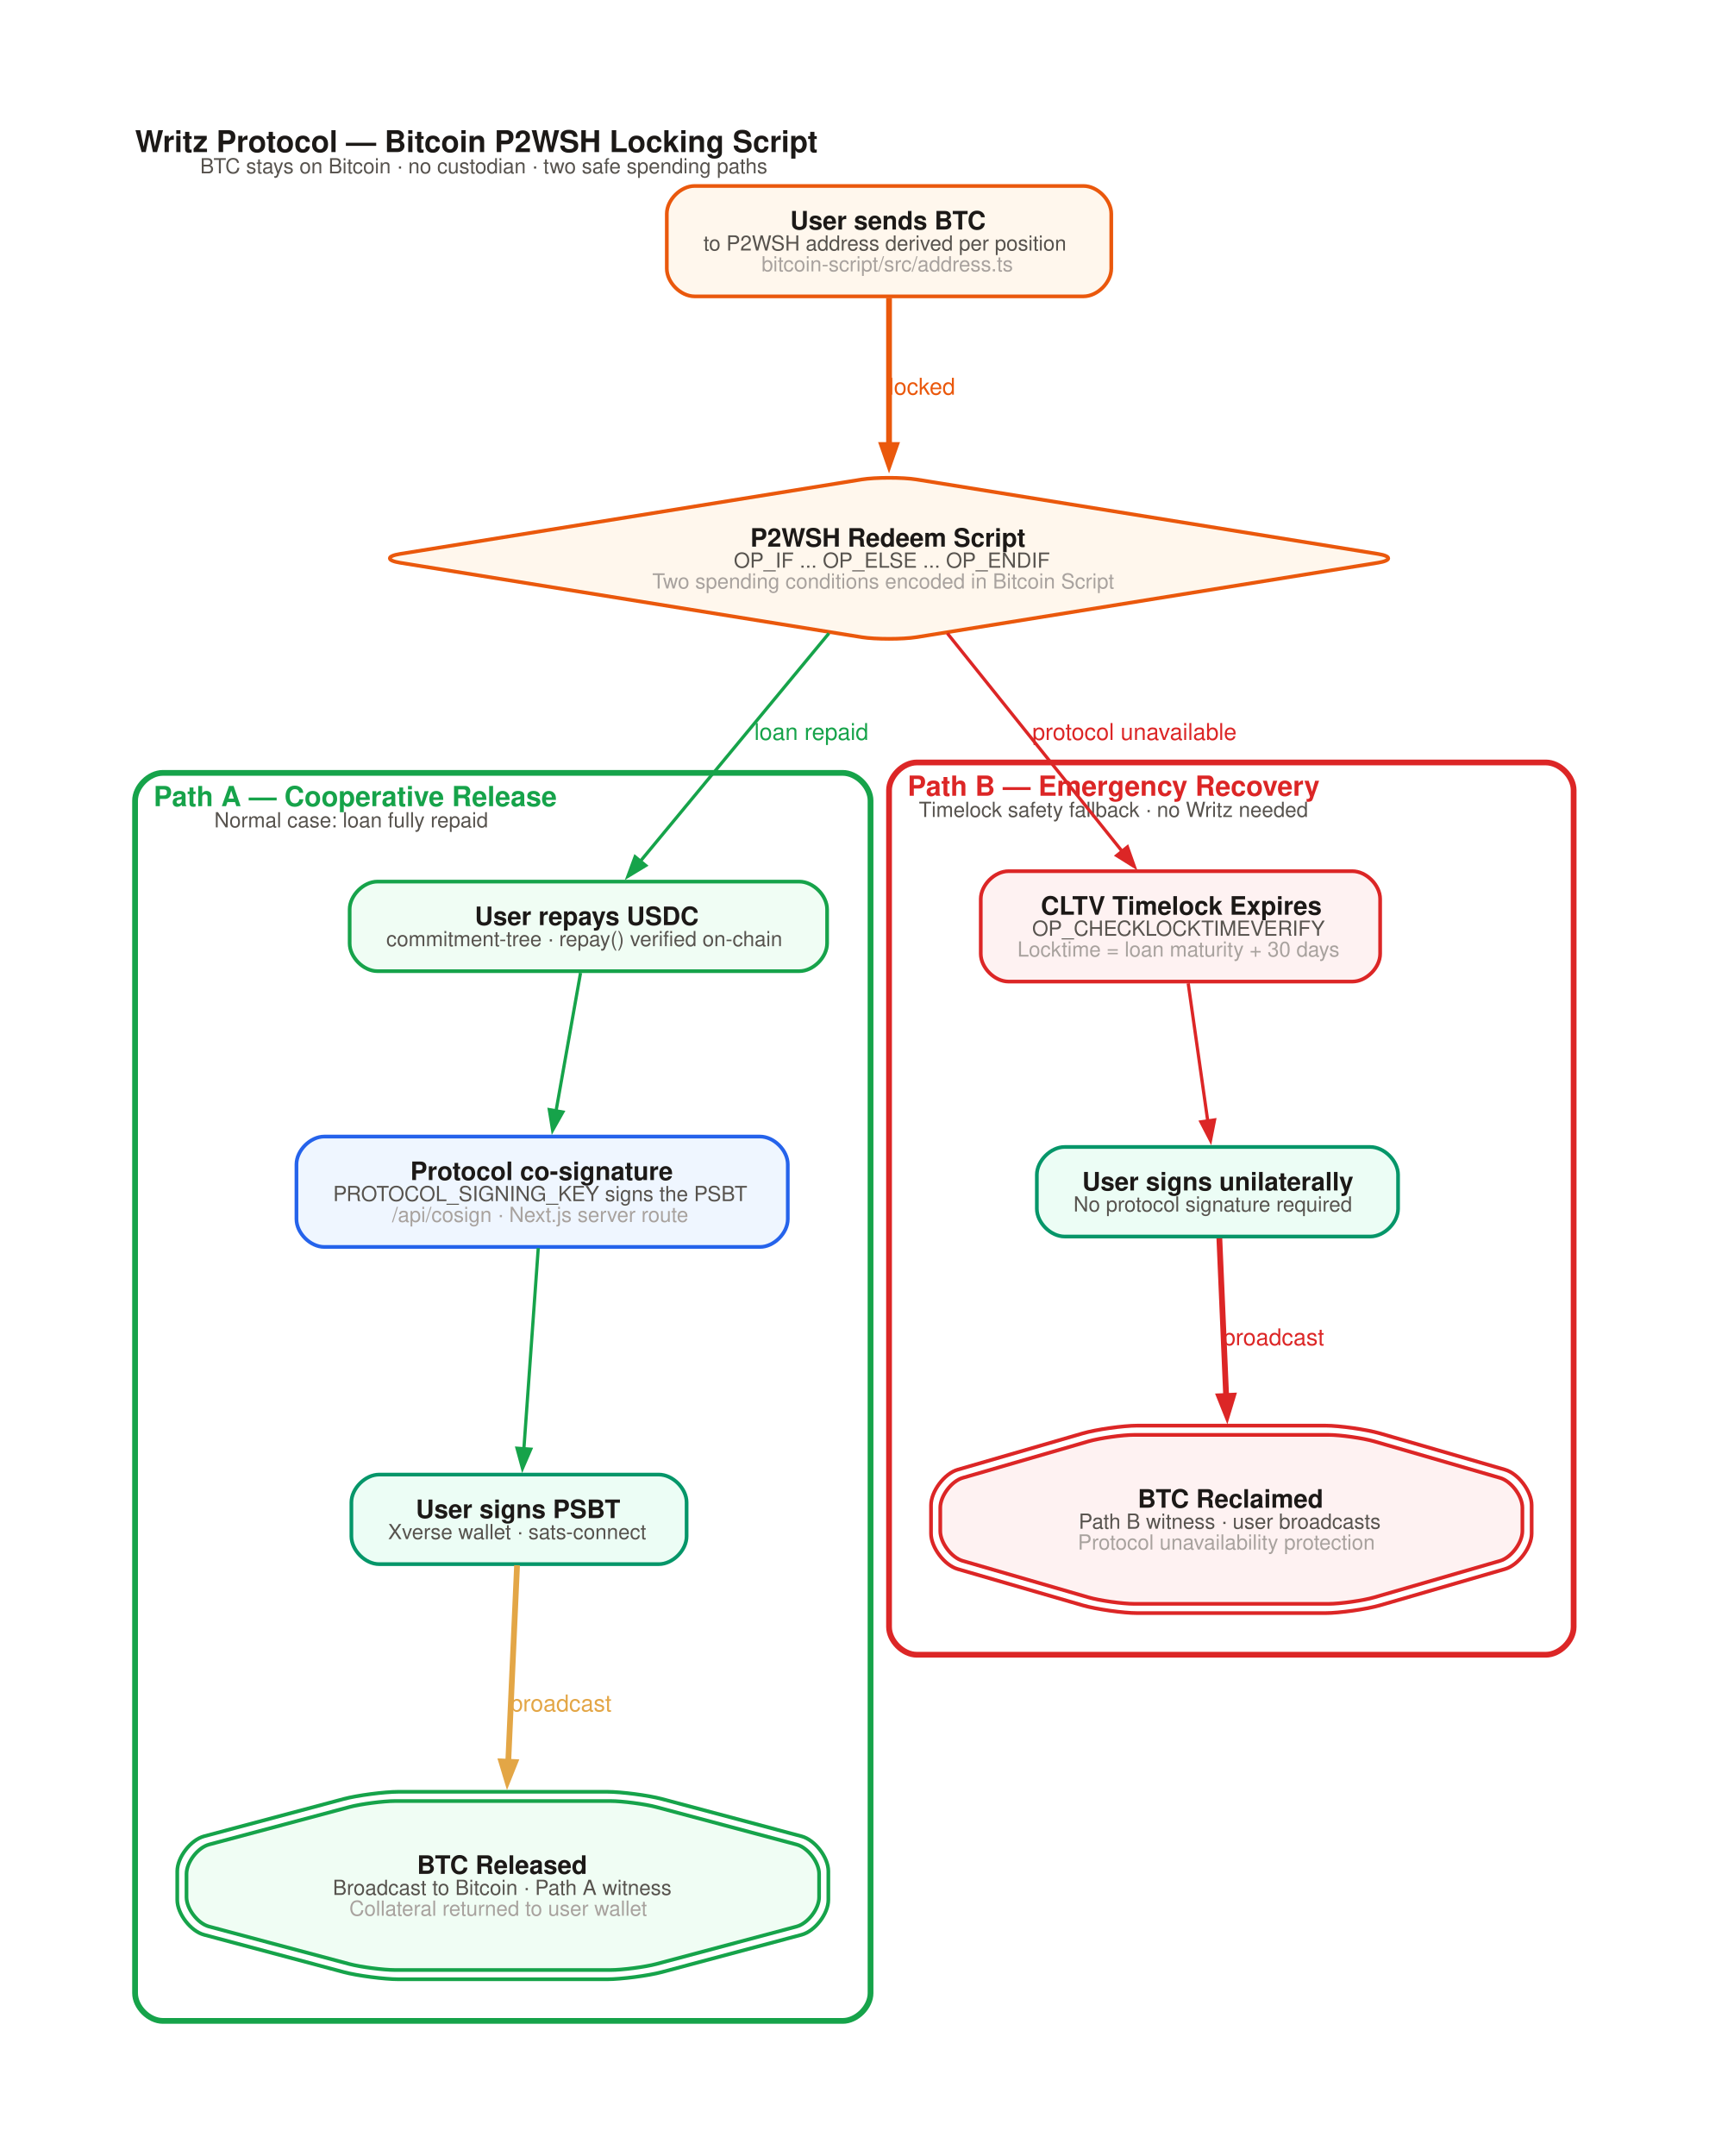
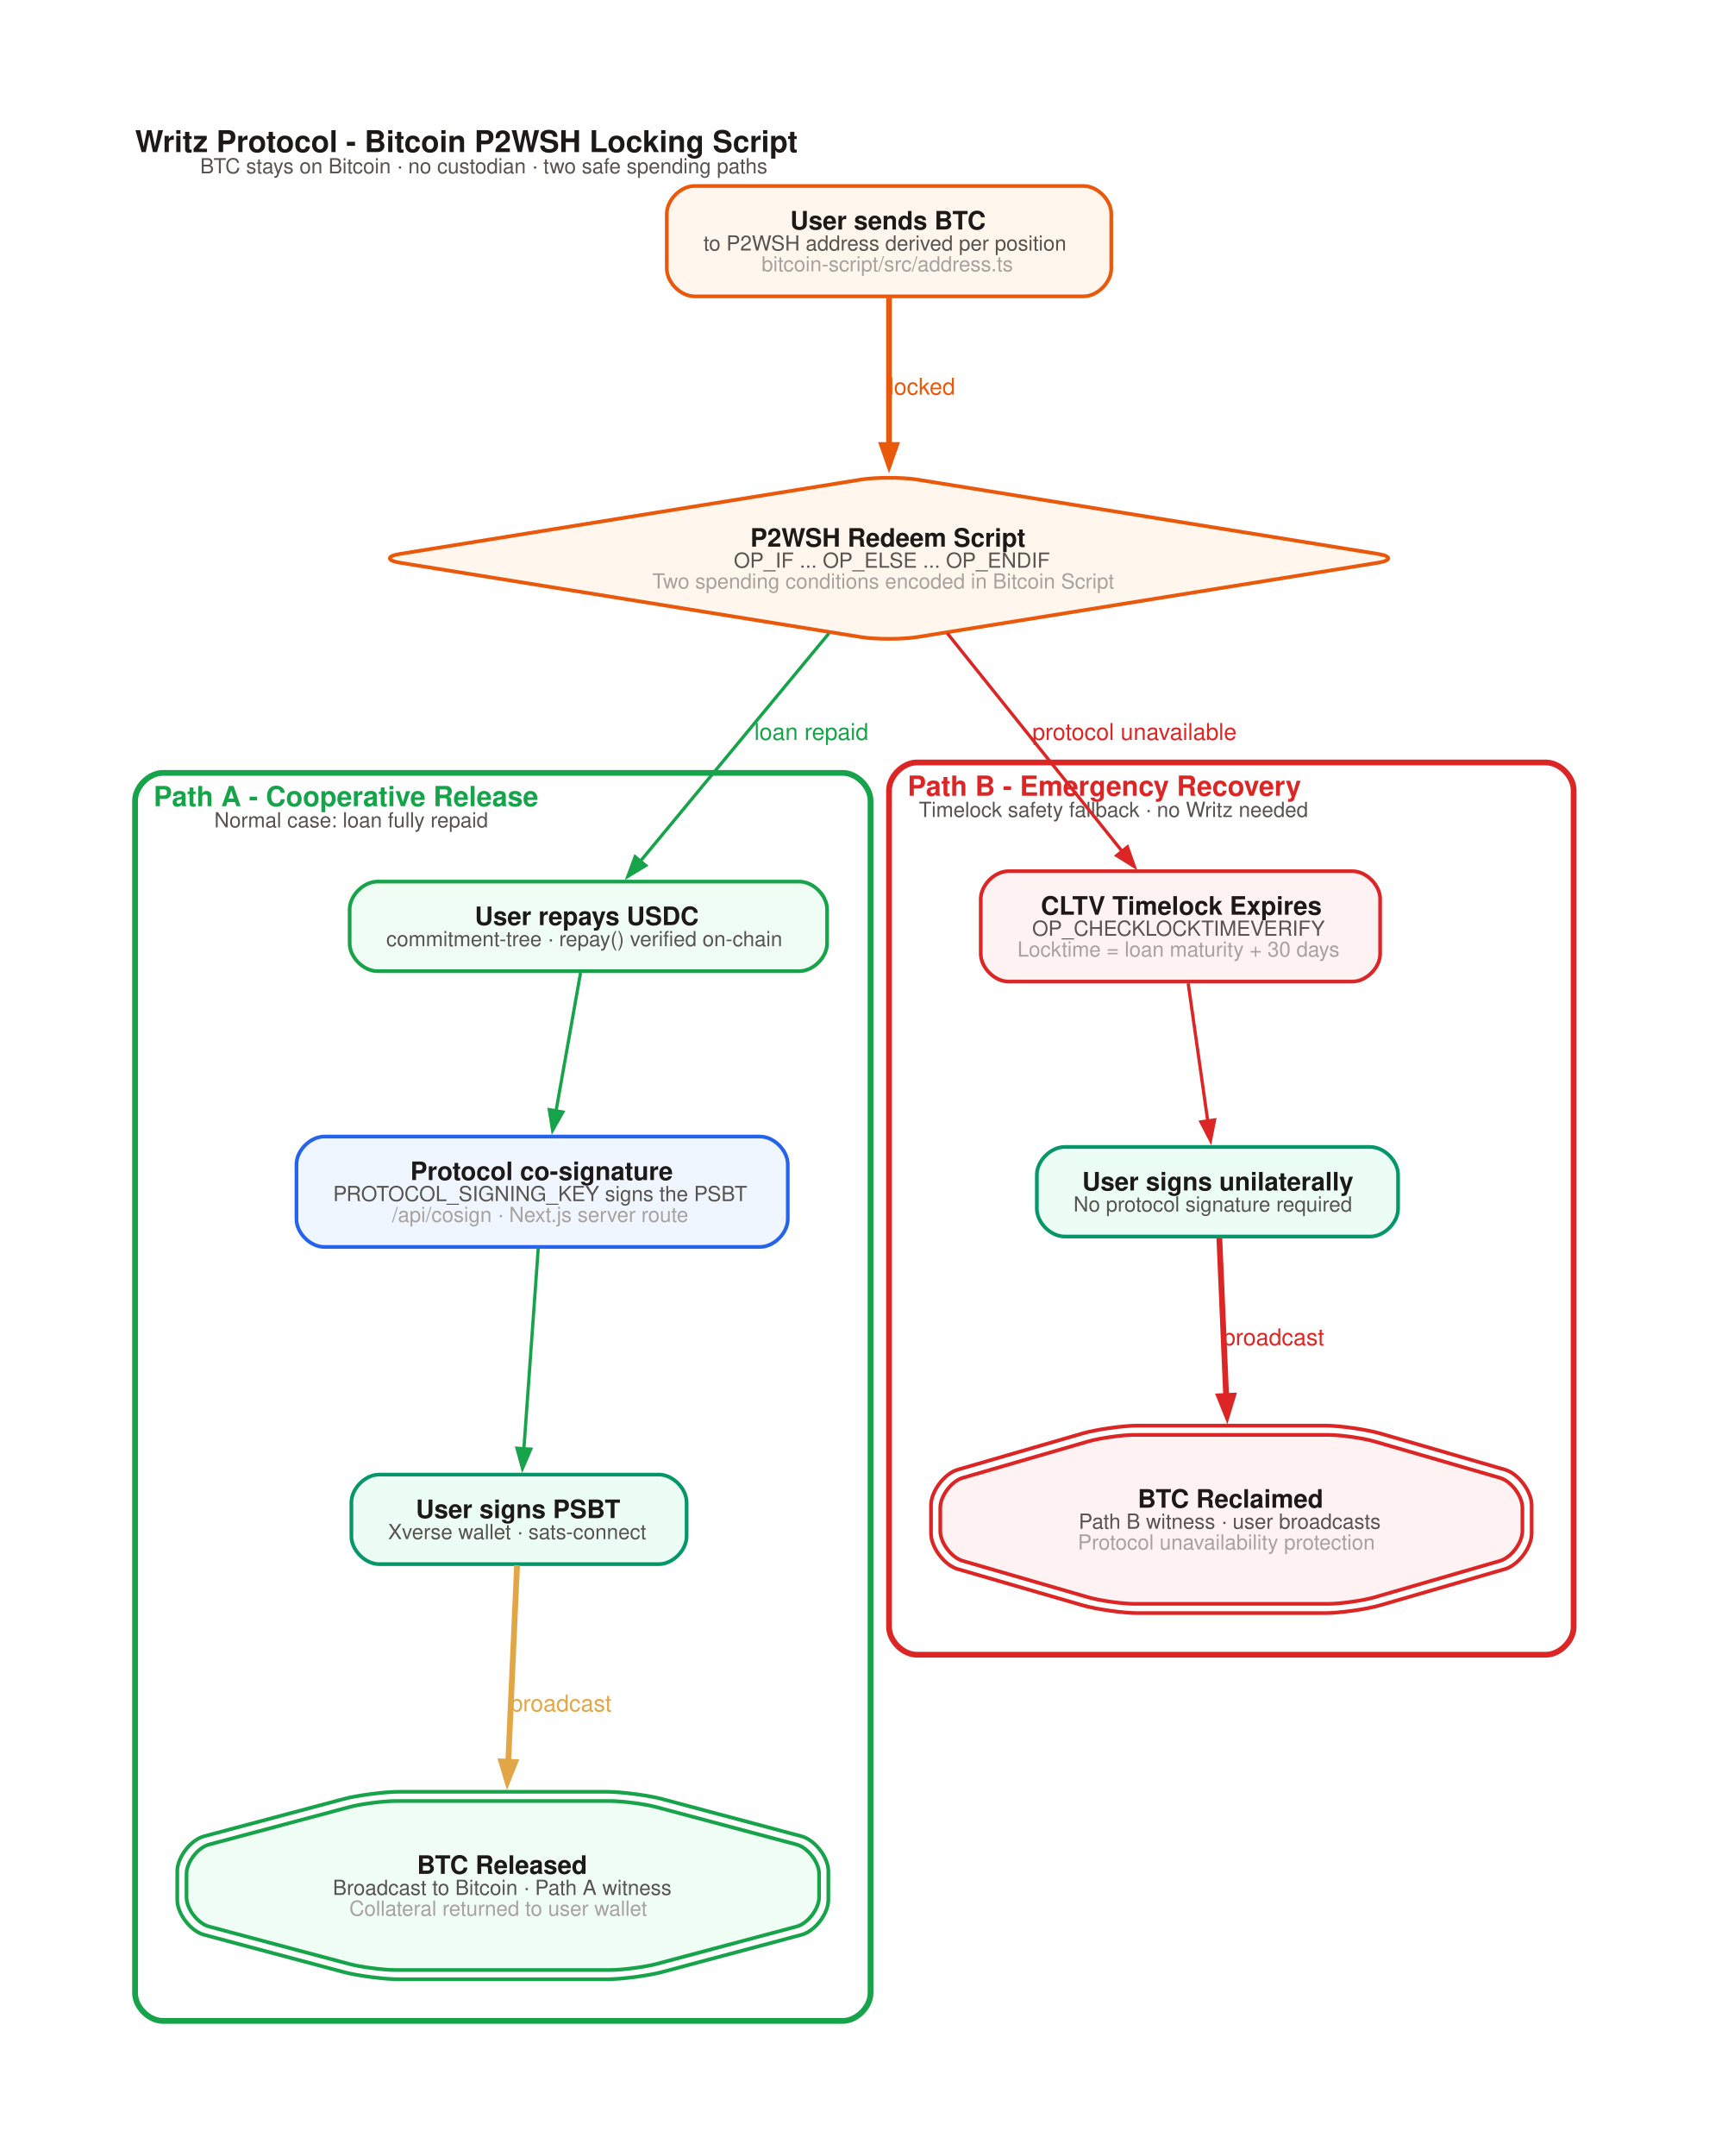
<svg xmlns="http://www.w3.org/2000/svg" width="1189pt" height="1500pt" viewBox="0.00 0.00 1189.00 1500.00">
  <g id="graph0" class="graph" transform="scale(1.60935 1.60935) rotate(0) translate(50.4 881.65)">
-     <text xml:space="preserve" text-anchor="start" x="8" y="-815.9" font-family="Helvetica,sans-Serif" font-weight="bold" font-size="13.00" fill="#1c1917">Writz Protocol — Bitcoin P2WSH Locking Script</text>
+     <text xml:space="preserve" text-anchor="start" x="8" y="-815.9" font-family="Helvetica,sans-Serif" font-weight="bold" font-size="13.00" fill="#1c1917">Writz Protocol - Bitcoin P2WSH Locking Script</text>
    <text xml:space="preserve" text-anchor="start" x="36.12" y="-806.7" font-family="Helvetica,sans-Serif" font-size="9.00" fill="#57534e">BTC stays on Bitcoin · no custodian · two safe spending paths</text>
    <g id="clust1" class="cluster">
      <path fill="none" stroke="#16a34a" stroke-width="2.5" d="M20,-8C20,-8 314,-8 314,-8 320,-8 326,-14 326,-20 326,-20 326,-535.53 326,-535.53 326,-541.53 320,-547.53 314,-547.53 314,-547.53 20,-547.53 20,-547.53 14,-547.53 8,-541.53 8,-535.53 8,-535.53 8,-20 8,-20 8,-14 14,-8 20,-8" />
-       <text xml:space="preserve" text-anchor="start" x="16" y="-533.13" font-family="Helvetica,sans-Serif" font-weight="bold" font-size="12.00" fill="#16a34a">Path A — Cooperative Release</text>
+       <text xml:space="preserve" text-anchor="start" x="16" y="-533.13" font-family="Helvetica,sans-Serif" font-weight="bold" font-size="12.00" fill="#16a34a">Path A - Cooperative Release</text>
      <text xml:space="preserve" text-anchor="start" x="42.25" y="-523.98" font-family="Helvetica,sans-Serif" font-size="9.00" fill="#57534e">Normal case: loan fully repaid</text>
    </g>
    <g id="clust2" class="cluster">
      <path fill="none" stroke="#dc2626" stroke-width="2.5" d="M346,-166.3C346,-166.3 618,-166.3 618,-166.3 624,-166.3 630,-172.3 630,-178.3 630,-178.3 630,-540.03 630,-540.03 630,-546.03 624,-552.03 618,-552.03 618,-552.03 346,-552.03 346,-552.03 340,-552.03 334,-546.03 334,-540.03 334,-540.03 334,-178.3 334,-178.3 334,-172.3 340,-166.3 346,-166.3" />
-       <text xml:space="preserve" text-anchor="start" x="342" y="-537.63" font-family="Helvetica,sans-Serif" font-weight="bold" font-size="12.00" fill="#dc2626">Path B — Emergency Recovery</text>
+       <text xml:space="preserve" text-anchor="start" x="342" y="-537.63" font-family="Helvetica,sans-Serif" font-weight="bold" font-size="12.00" fill="#dc2626">Path B - Emergency Recovery</text>
      <text xml:space="preserve" text-anchor="start" x="346.88" y="-528.48" font-family="Helvetica,sans-Serif" font-size="9.00" fill="#57534e">Timelock safety fallback · no Writz needed</text>
    </g>
    <g id="node1" class="node">
      <path fill="#fff7ed" stroke="#ea580c" stroke-width="1.6" d="M418.09,-801.25C418.09,-801.25 249.91,-801.25 249.91,-801.25 243.91,-801.25 237.91,-795.25 237.91,-789.25 237.91,-789.25 237.91,-765.53 237.91,-765.53 237.91,-759.53 243.91,-753.53 249.91,-753.53 249.91,-753.53 418.09,-753.53 418.09,-753.53 424.09,-753.53 430.09,-759.53 430.09,-765.53 430.09,-765.53 430.09,-789.25 430.09,-789.25 430.09,-795.25 424.09,-801.25 418.09,-801.25" />
      <text xml:space="preserve" text-anchor="start" x="291.25" y="-782.44" font-family="Helvetica,sans-Serif" font-weight="bold" font-size="11.00" fill="#1c1917">User sends BTC</text>
      <text xml:space="preserve" text-anchor="start" x="253.75" y="-773.34" font-family="Helvetica,sans-Serif" font-size="9.00" fill="#57534e">to P2WSH address derived per position</text>
      <text xml:space="preserve" text-anchor="start" x="278.88" y="-764.34" font-family="Helvetica,sans-Serif" font-size="9.00" fill="#a8a29e">bitcoin-script/src/address.ts</text>
    </g>
    <g id="node2" class="node">
      <path fill="#fff7ed" stroke="#ea580c" stroke-width="1.6" d="M322.15,-674.37C322.15,-674.37 122.59,-642.19 122.59,-642.19 116.66,-641.24 116.66,-639.33 122.59,-638.37 122.59,-638.37 322.15,-606.19 322.15,-606.19 328.08,-605.24 339.92,-605.24 345.85,-606.19 345.85,-606.19 545.41,-638.37 545.41,-638.37 551.34,-639.33 551.34,-641.24 545.41,-642.19 545.41,-642.19 345.85,-674.37 345.85,-674.37 339.92,-675.33 328.08,-675.33 322.15,-674.37" />
      <text xml:space="preserve" text-anchor="start" x="274" y="-645.33" font-family="Helvetica,sans-Serif" font-weight="bold" font-size="11.00" fill="#1c1917">P2WSH Redeem Script</text>
      <text xml:space="preserve" text-anchor="start" x="266.88" y="-636.23" font-family="Helvetica,sans-Serif" font-size="9.00" fill="#57534e">OP_IF ... OP_ELSE ... OP_ENDIF</text>
      <text xml:space="preserve" text-anchor="start" x="231.62" y="-627.23" font-family="Helvetica,sans-Serif" font-size="9.00" fill="#a8a29e">Two spending conditions encoded in Bitcoin Script</text>
    </g>
    <g id="edge1" class="edge">
      <path fill="none" stroke="#ea580c" stroke-width="2.5" d="M334,-752.86C334,-735.27 334,-710.63 334,-688.98" />
      <polygon fill="#ea580c" stroke="#ea580c" stroke-width="2.5" points="336.98,-689.27 334,-680.77 331.03,-689.27 336.98,-689.27" />
      <text xml:space="preserve" text-anchor="middle" x="348.25" y="-711.03" font-family="Helvetica,sans-Serif" font-size="10.00" fill="#ea580c">locked</text>
    </g>
    <g id="node3" class="node">
      <path fill="#f0fdf4" stroke="#16a34a" stroke-width="1.6" d="M295.22,-500.53C295.22,-500.53 112.78,-500.53 112.78,-500.53 106.78,-500.53 100.78,-494.53 100.78,-488.53 100.78,-488.53 100.78,-473.81 100.78,-473.81 100.78,-467.81 106.78,-461.81 112.78,-461.81 112.78,-461.81 295.22,-461.81 295.22,-461.81 301.22,-461.81 307.22,-467.81 307.22,-473.81 307.22,-473.81 307.22,-488.53 307.22,-488.53 307.22,-494.53 301.22,-500.53 295.22,-500.53" />
      <text xml:space="preserve" text-anchor="start" x="154.88" y="-481.72" font-family="Helvetica,sans-Serif" font-weight="bold" font-size="11.00" fill="#1c1917">User repays USDC</text>
      <text xml:space="preserve" text-anchor="start" x="116.62" y="-472.62" font-family="Helvetica,sans-Serif" font-size="9.00" fill="#57534e">commitment-tree · repay() verified on-chain</text>
    </g>
    <g id="edge2" class="edge">
      <path fill="none" stroke="#16a34a" stroke-width="1.4" d="M308.01,-607.87C284.1,-578.98 249.02,-536.59 226.35,-509.18" />
      <polygon fill="#16a34a" stroke="#16a34a" stroke-width="1.4" points="228.8,-507.48 221.09,-502.82 224.21,-511.27 228.8,-507.48" />
      <text xml:space="preserve" text-anchor="middle" x="300.41" y="-561.78" font-family="Helvetica,sans-Serif" font-size="10.00" fill="#16a34a">loan repaid</text>
    </g>
    <g id="node7" class="node">
      <path fill="#fef2f2" stroke="#dc2626" stroke-width="1.6" d="M534.34,-505.03C534.34,-505.03 385.66,-505.03 385.66,-505.03 379.66,-505.03 373.66,-499.03 373.66,-493.03 373.66,-493.03 373.66,-469.31 373.66,-469.31 373.66,-463.31 379.66,-457.31 385.66,-457.31 385.66,-457.31 534.34,-457.31 534.34,-457.31 540.34,-457.31 546.34,-463.31 546.34,-469.31 546.34,-469.31 546.34,-493.03 546.34,-493.03 546.34,-499.03 540.34,-505.03 534.34,-505.03" />
      <text xml:space="preserve" text-anchor="start" x="399.62" y="-486.22" font-family="Helvetica,sans-Serif" font-weight="bold" font-size="11.00" fill="#1c1917">CLTV Timelock Expires</text>
      <text xml:space="preserve" text-anchor="start" x="395.88" y="-477.12" font-family="Helvetica,sans-Serif" font-size="9.00" fill="#57534e">OP_CHECKLOCKTIMEVERIFY</text>
      <text xml:space="preserve" text-anchor="start" x="389.5" y="-468.12" font-family="Helvetica,sans-Serif" font-size="9.00" fill="#a8a29e">Locktime = loan maturity + 30 days</text>
    </g>
    <g id="edge3" class="edge">
      <path fill="none" stroke="#dc2626" stroke-width="1.4" d="M359.2,-607.87C381.19,-580.44 412.95,-540.84 434.92,-513.45" />
      <polygon fill="#dc2626" stroke="#dc2626" stroke-width="1.4" points="437.07,-515.52 440.07,-507.02 432.43,-511.79 437.07,-515.52" />
      <text xml:space="preserve" text-anchor="middle" x="440.12" y="-561.78" font-family="Helvetica,sans-Serif" font-size="10.00" fill="#dc2626">protocol unavailable</text>
    </g>
    <g id="node4" class="node">
      <path fill="#eff6ff" stroke="#2563eb" stroke-width="1.6" d="M278.22,-390.31C278.22,-390.31 89.79,-390.31 89.79,-390.31 83.78,-390.31 77.78,-384.31 77.78,-378.31 77.78,-378.31 77.78,-354.59 77.78,-354.59 77.78,-348.59 83.78,-342.59 89.78,-342.59 89.78,-342.59 278.22,-342.59 278.22,-342.59 284.22,-342.59 290.22,-348.59 290.22,-354.59 290.22,-354.59 290.22,-378.31 290.22,-378.31 290.22,-384.31 284.22,-390.31 278.22,-390.31" />
      <text xml:space="preserve" text-anchor="start" x="127" y="-371.5" font-family="Helvetica,sans-Serif" font-weight="bold" font-size="11.00" fill="#1c1917">Protocol co-signature</text>
      <text xml:space="preserve" text-anchor="start" x="93.62" y="-362.4" font-family="Helvetica,sans-Serif" font-size="9.00" fill="#57534e">PROTOCOL_SIGNING_KEY signs the PSBT</text>
      <text xml:space="preserve" text-anchor="start" x="119.12" y="-353.4" font-family="Helvetica,sans-Serif" font-size="9.00" fill="#a8a29e">/api/cosign · Next.js server route</text>
    </g>
    <g id="edge4" class="edge">
      <path fill="none" stroke="#16a34a" stroke-width="1.4" d="M200.61,-461.05C197.71,-444.73 193.48,-420.86 190.01,-401.32" />
      <polygon fill="#16a34a" stroke="#16a34a" stroke-width="1.4" points="192.96,-400.91 188.54,-393.06 187.1,-401.95 192.96,-400.91" />
    </g>
    <g id="node5" class="node">
      <path fill="#ecfdf5" stroke="#059669" stroke-width="1.6" d="M234.47,-244.18C234.47,-244.18 113.53,-244.18 113.53,-244.18 107.53,-244.18 101.53,-238.18 101.53,-232.18 101.53,-232.18 101.53,-217.46 101.53,-217.46 101.53,-211.46 107.53,-205.46 113.53,-205.46 113.53,-205.46 234.47,-205.46 234.47,-205.46 240.47,-205.46 246.47,-211.46 246.47,-217.46 246.47,-217.46 246.47,-232.18 246.47,-232.18 246.47,-238.18 240.47,-244.18 234.47,-244.18" />
      <text xml:space="preserve" text-anchor="start" x="129.38" y="-225.37" font-family="Helvetica,sans-Serif" font-weight="bold" font-size="11.00" fill="#1c1917">User signs PSBT</text>
      <text xml:space="preserve" text-anchor="start" x="117.38" y="-216.27" font-family="Helvetica,sans-Serif" font-size="9.00" fill="#57534e">Xverse wallet · sats-connect</text>
    </g>
    <g id="edge5" class="edge">
      <path fill="none" stroke="#16a34a" stroke-width="1.4" d="M182.33,-342.08C180.61,-318.17 177.95,-280.95 176.1,-255.09" />
      <polygon fill="#16a34a" stroke="#16a34a" stroke-width="1.4" points="179.08,-255.16 175.51,-246.89 173.15,-255.58 179.08,-255.16" />
    </g>
    <g id="node6" class="node">
      <path fill="#f0fdf4" stroke="#16a34a" stroke-width="1.6" d="M303.76,-61.48C303.76,-61.48 303.76,-71.57 303.76,-71.57 303.76,-76.61 298.88,-82.95 294.01,-84.25 294.01,-84.25 233.39,-100.44 233.39,-100.44 228.52,-101.75 218.6,-103.05 213.56,-103.05 213.56,-103.05 120.44,-103.05 120.44,-103.05 115.4,-103.05 105.48,-101.75 100.61,-100.44 100.61,-100.44 39.99,-84.25 39.99,-84.25 35.12,-82.95 30.24,-76.61 30.24,-71.57 30.24,-71.57 30.24,-61.48 30.24,-61.48 30.24,-56.44 35.12,-50.09 39.99,-48.79 39.99,-48.79 100.61,-32.6 100.61,-32.6 105.48,-31.3 115.4,-30 120.44,-30 120.44,-30 213.56,-30 213.56,-30 218.6,-30 228.52,-31.3 233.39,-32.6 233.39,-32.6 294.01,-48.79 294.01,-48.79 298.88,-50.09 303.76,-56.44 303.76,-61.48" />
      <path fill="none" stroke="#16a34a" stroke-width="1.6" d="M307.76,-60.32C307.76,-60.32 307.76,-72.72 307.76,-72.72 307.76,-78.72 301.96,-86.27 296.16,-87.82 296.16,-87.82 235.76,-103.95 235.76,-103.95 229.97,-105.5 218.17,-107.05 212.17,-107.05 212.17,-107.05 121.83,-107.05 121.83,-107.05 115.83,-107.05 104.03,-105.5 98.24,-103.95 98.24,-103.95 37.84,-87.82 37.84,-87.82 32.04,-86.27 26.24,-78.72 26.24,-72.72 26.24,-72.72 26.24,-60.32 26.24,-60.32 26.24,-54.32 32.04,-46.77 37.84,-45.23 37.84,-45.23 98.24,-29.1 98.24,-29.1 104.03,-27.55 115.83,-26 121.83,-26 121.83,-26 212.17,-26 212.17,-26 218.17,-26 229.97,-27.55 235.76,-29.1 235.76,-29.1 296.16,-45.23 296.16,-45.23 301.96,-46.77 307.76,-54.32 307.76,-60.32" />
      <text xml:space="preserve" text-anchor="start" x="129.88" y="-71.57" font-family="Helvetica,sans-Serif" font-weight="bold" font-size="11.00" fill="#1c1917">BTC Released</text>
      <text xml:space="preserve" text-anchor="start" x="93.5" y="-62.47" font-family="Helvetica,sans-Serif" font-size="9.00" fill="#57534e">Broadcast to Bitcoin · Path A witness</text>
      <text xml:space="preserve" text-anchor="start" x="100.62" y="-53.47" font-family="Helvetica,sans-Serif" font-size="9.00" fill="#a8a29e">Collateral returned to user wallet</text>
    </g>
    <g id="edge6" class="edge">
      <path fill="none" stroke="#e3a646" stroke-width="2.5" d="M173.16,-204.97C172.22,-184.01 170.66,-149.25 169.35,-119.93" />
      <polygon fill="#e3a646" stroke="#e3a646" stroke-width="2.5" points="172.32,-119.89 168.97,-111.54 166.38,-120.16 172.32,-119.89" />
      <text xml:space="preserve" text-anchor="middle" x="192.08" y="-141.8" font-family="Helvetica,sans-Serif" font-size="10.00" fill="#e3a646">broadcast</text>
    </g>
    <g id="node8" class="node">
      <path fill="#ecfdf5" stroke="#059669" stroke-width="1.6" d="M542.09,-385.81C542.09,-385.81 409.91,-385.81 409.91,-385.81 403.91,-385.81 397.91,-379.81 397.91,-373.81 397.91,-373.81 397.91,-359.09 397.91,-359.09 397.91,-353.09 403.91,-347.09 409.91,-347.09 409.91,-347.09 542.09,-347.09 542.09,-347.09 548.09,-347.09 554.09,-353.09 554.09,-359.09 554.09,-359.09 554.09,-373.81 554.09,-373.81 554.09,-379.81 548.09,-385.81 542.09,-385.81" />
      <text xml:space="preserve" text-anchor="start" x="417.5" y="-367" font-family="Helvetica,sans-Serif" font-weight="bold" font-size="11.00" fill="#1c1917">User signs unilaterally</text>
      <text xml:space="preserve" text-anchor="start" x="413.75" y="-357.9" font-family="Helvetica,sans-Serif" font-size="9.00" fill="#57534e">No protocol signature required</text>
    </g>
    <g id="edge7" class="edge">
      <path fill="none" stroke="#dc2626" stroke-width="1.4" d="M463.35,-456.54C465.82,-439.17 469.19,-415.44 471.83,-396.84" />
      <polygon fill="#dc2626" stroke="#dc2626" stroke-width="1.4" points="474.74,-397.5 472.99,-388.66 468.85,-396.66 474.74,-397.5" />
    </g>
    <g id="node9" class="node">
      <path fill="#fef2f2" stroke="#dc2626" stroke-width="1.6" d="M607.85,-219.78C607.85,-219.78 607.85,-229.86 607.85,-229.86 607.85,-234.91 603.01,-241.35 598.16,-242.76 598.16,-242.76 543.81,-258.53 543.81,-258.53 538.97,-259.94 529.09,-261.34 524.04,-261.34 524.04,-261.34 439.96,-261.34 439.96,-261.34 434.91,-261.34 425.03,-259.94 420.19,-258.53 420.19,-258.53 365.84,-242.76 365.84,-242.76 360.99,-241.35 356.15,-234.91 356.15,-229.86 356.15,-229.86 356.15,-219.78 356.15,-219.78 356.15,-214.73 360.99,-208.29 365.84,-206.88 365.84,-206.88 420.19,-191.11 420.19,-191.11 425.03,-189.7 434.91,-188.3 439.96,-188.3 439.96,-188.3 524.04,-188.3 524.04,-188.3 529.09,-188.3 538.97,-189.7 543.81,-191.11 543.81,-191.11 598.16,-206.88 598.16,-206.88 603.01,-208.29 607.85,-214.73 607.85,-219.78" />
      <path fill="none" stroke="#dc2626" stroke-width="1.6" d="M611.85,-218.69C611.85,-218.69 611.85,-230.95 611.85,-230.95 611.85,-236.95 606.09,-244.62 600.32,-246.3 600.32,-246.3 546.22,-262 546.22,-262 540.46,-263.67 528.7,-265.34 522.7,-265.34 522.7,-265.34 441.3,-265.34 441.3,-265.34 435.3,-265.34 423.54,-263.67 417.78,-262 417.78,-262 363.68,-246.3 363.68,-246.3 357.91,-244.62 352.15,-236.95 352.15,-230.95 352.15,-230.95 352.15,-218.69 352.15,-218.69 352.15,-212.69 357.91,-205.01 363.68,-203.34 363.68,-203.34 417.78,-187.64 417.78,-187.64 423.54,-185.97 435.3,-184.3 441.3,-184.3 441.3,-184.3 522.7,-184.3 522.7,-184.3 528.7,-184.3 540.46,-185.97 546.22,-187.64 546.22,-187.64 600.32,-203.34 600.32,-203.34 606.09,-205.01 611.85,-212.69 611.85,-218.69" />
      <text xml:space="preserve" text-anchor="start" x="441.5" y="-229.87" font-family="Helvetica,sans-Serif" font-weight="bold" font-size="11.00" fill="#1c1917">BTC Reclaimed</text>
      <text xml:space="preserve" text-anchor="start" x="416" y="-220.77" font-family="Helvetica,sans-Serif" font-size="9.00" fill="#57534e">Path B witness · user broadcasts</text>
      <text xml:space="preserve" text-anchor="start" x="415.62" y="-211.77" font-family="Helvetica,sans-Serif" font-size="9.00" fill="#a8a29e">Protocol unavailability protection</text>
    </g>
    <g id="edge8" class="edge">
      <path fill="none" stroke="#dc2626" stroke-width="2.5" d="M476.82,-346.33C477.58,-328.78 478.73,-301.94 479.76,-278.05" />
      <polygon fill="#dc2626" stroke="#dc2626" stroke-width="2.5" points="482.72,-278.29 480.12,-269.67 476.78,-278.03 482.72,-278.29" />
      <text xml:space="preserve" text-anchor="middle" x="500.2" y="-300.09" font-family="Helvetica,sans-Serif" font-size="10.00" fill="#dc2626">broadcast</text>
    </g>
  </g>
</svg>
